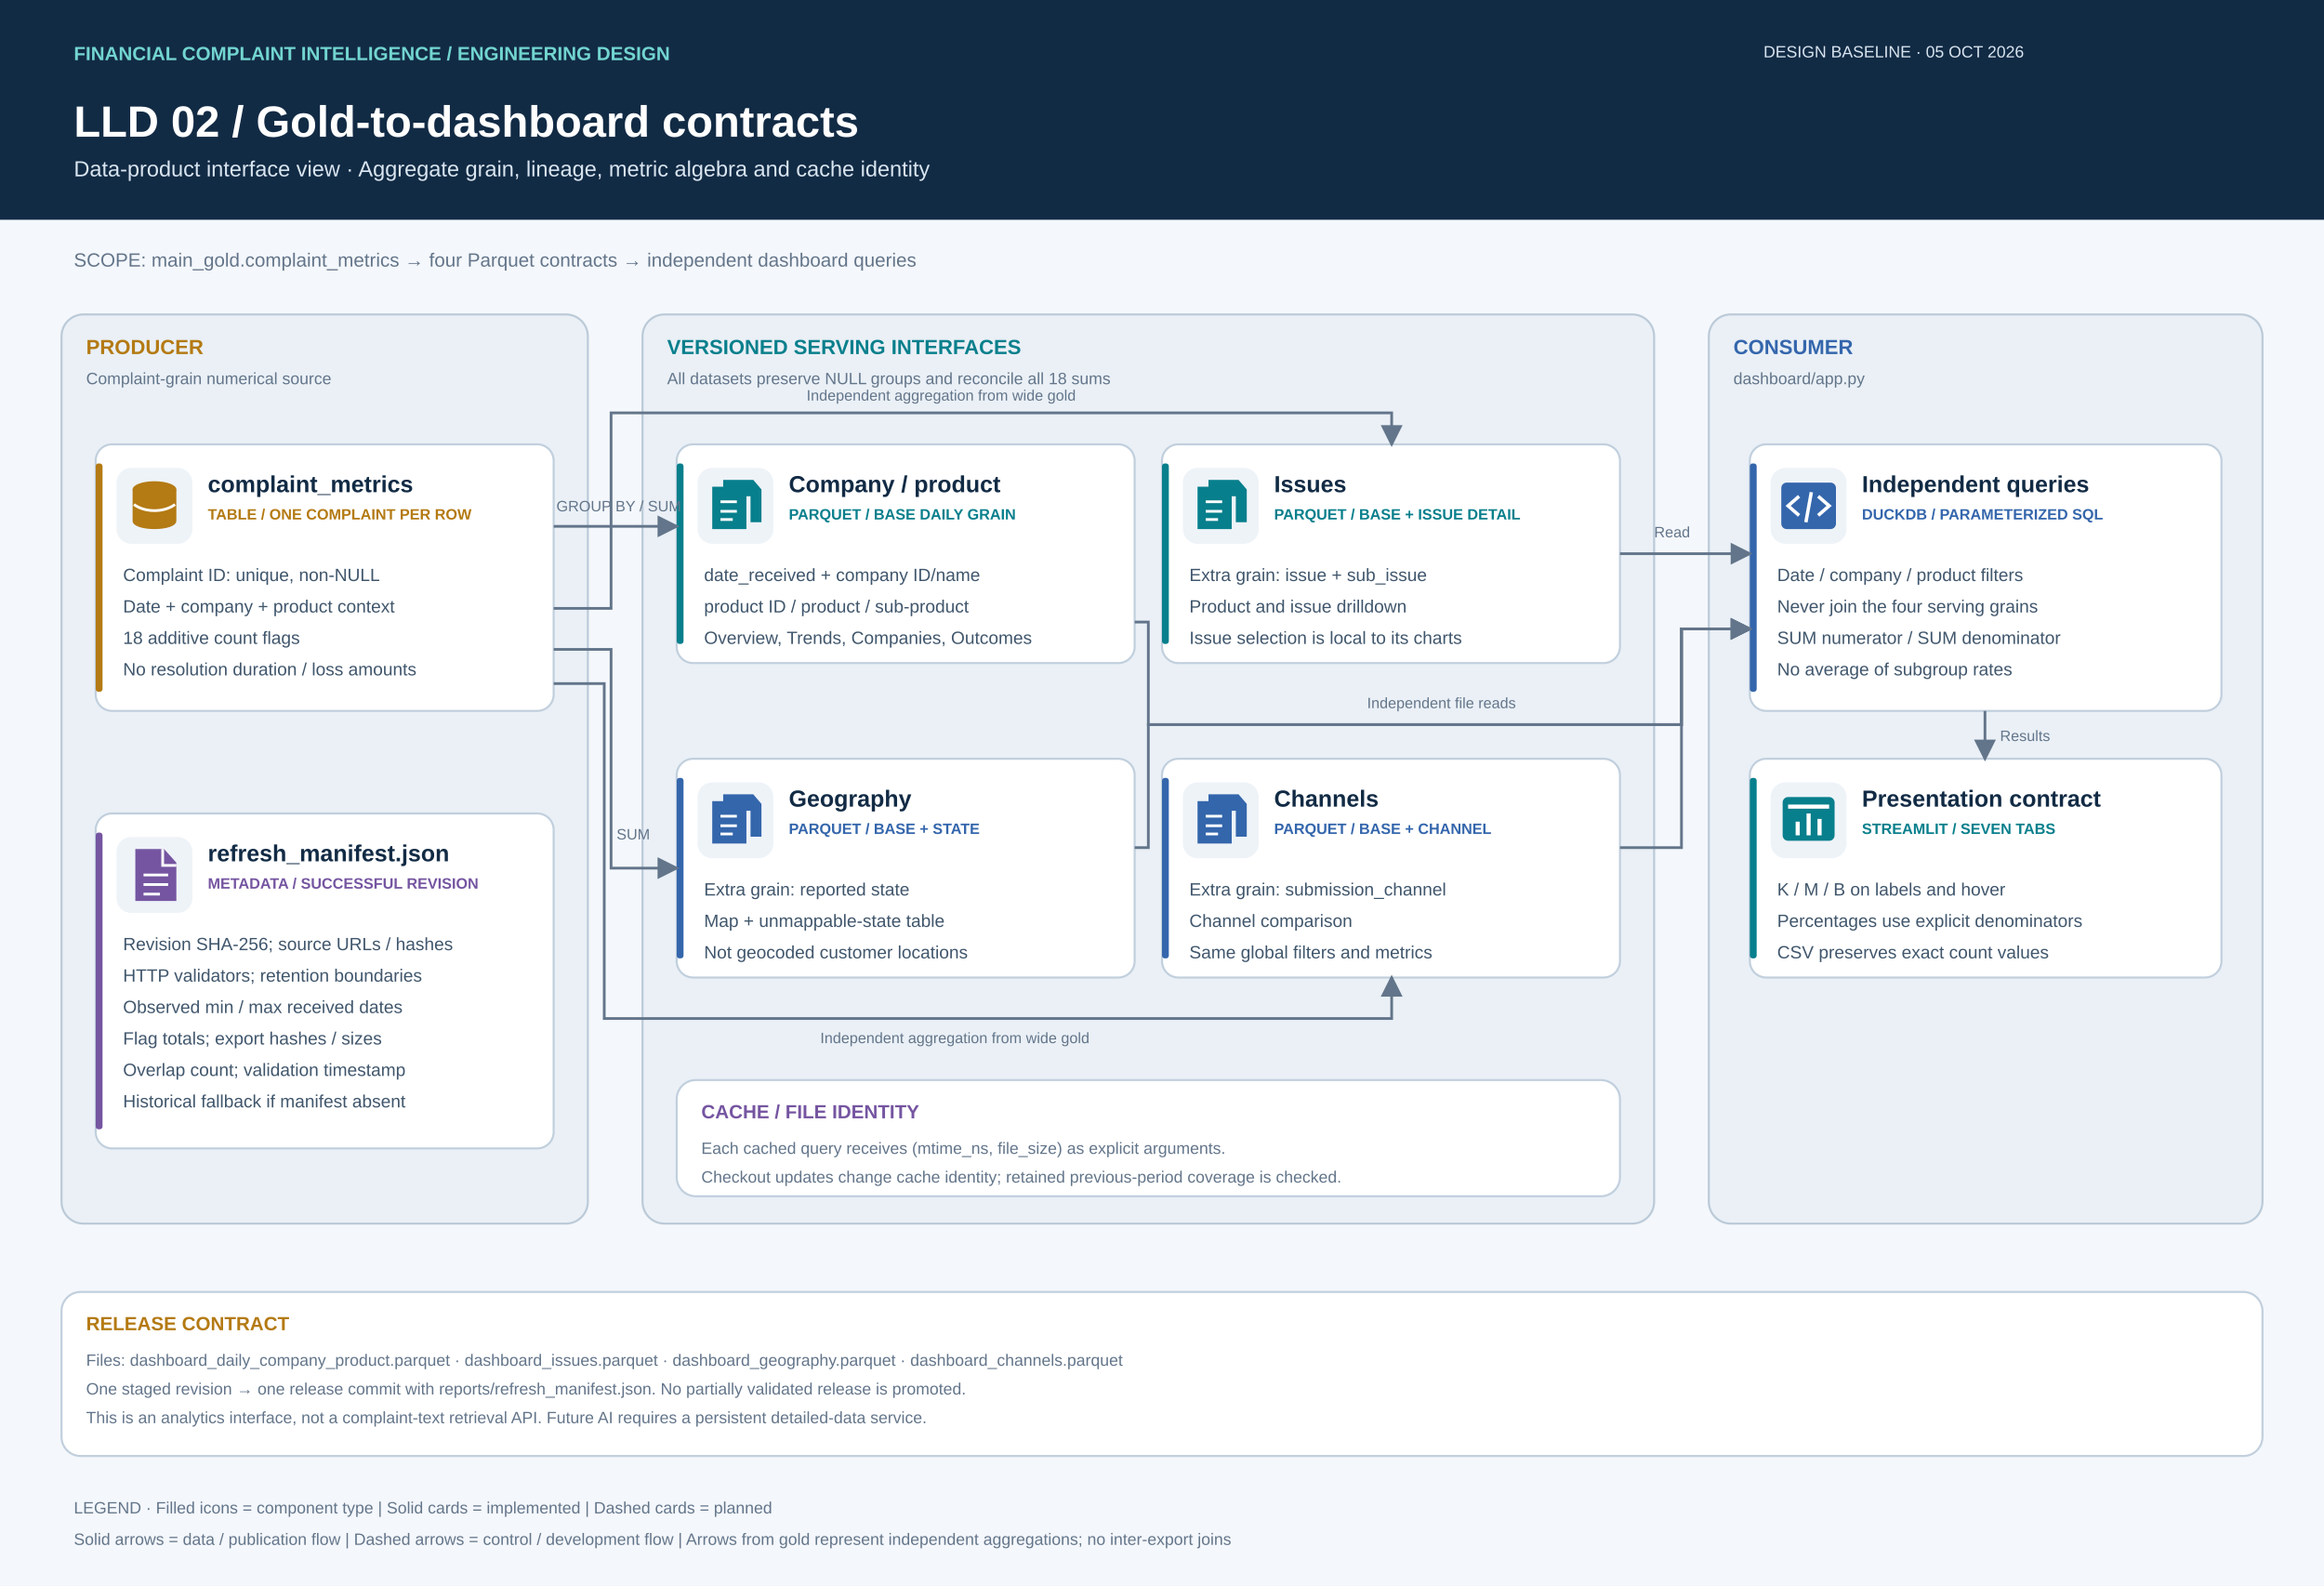
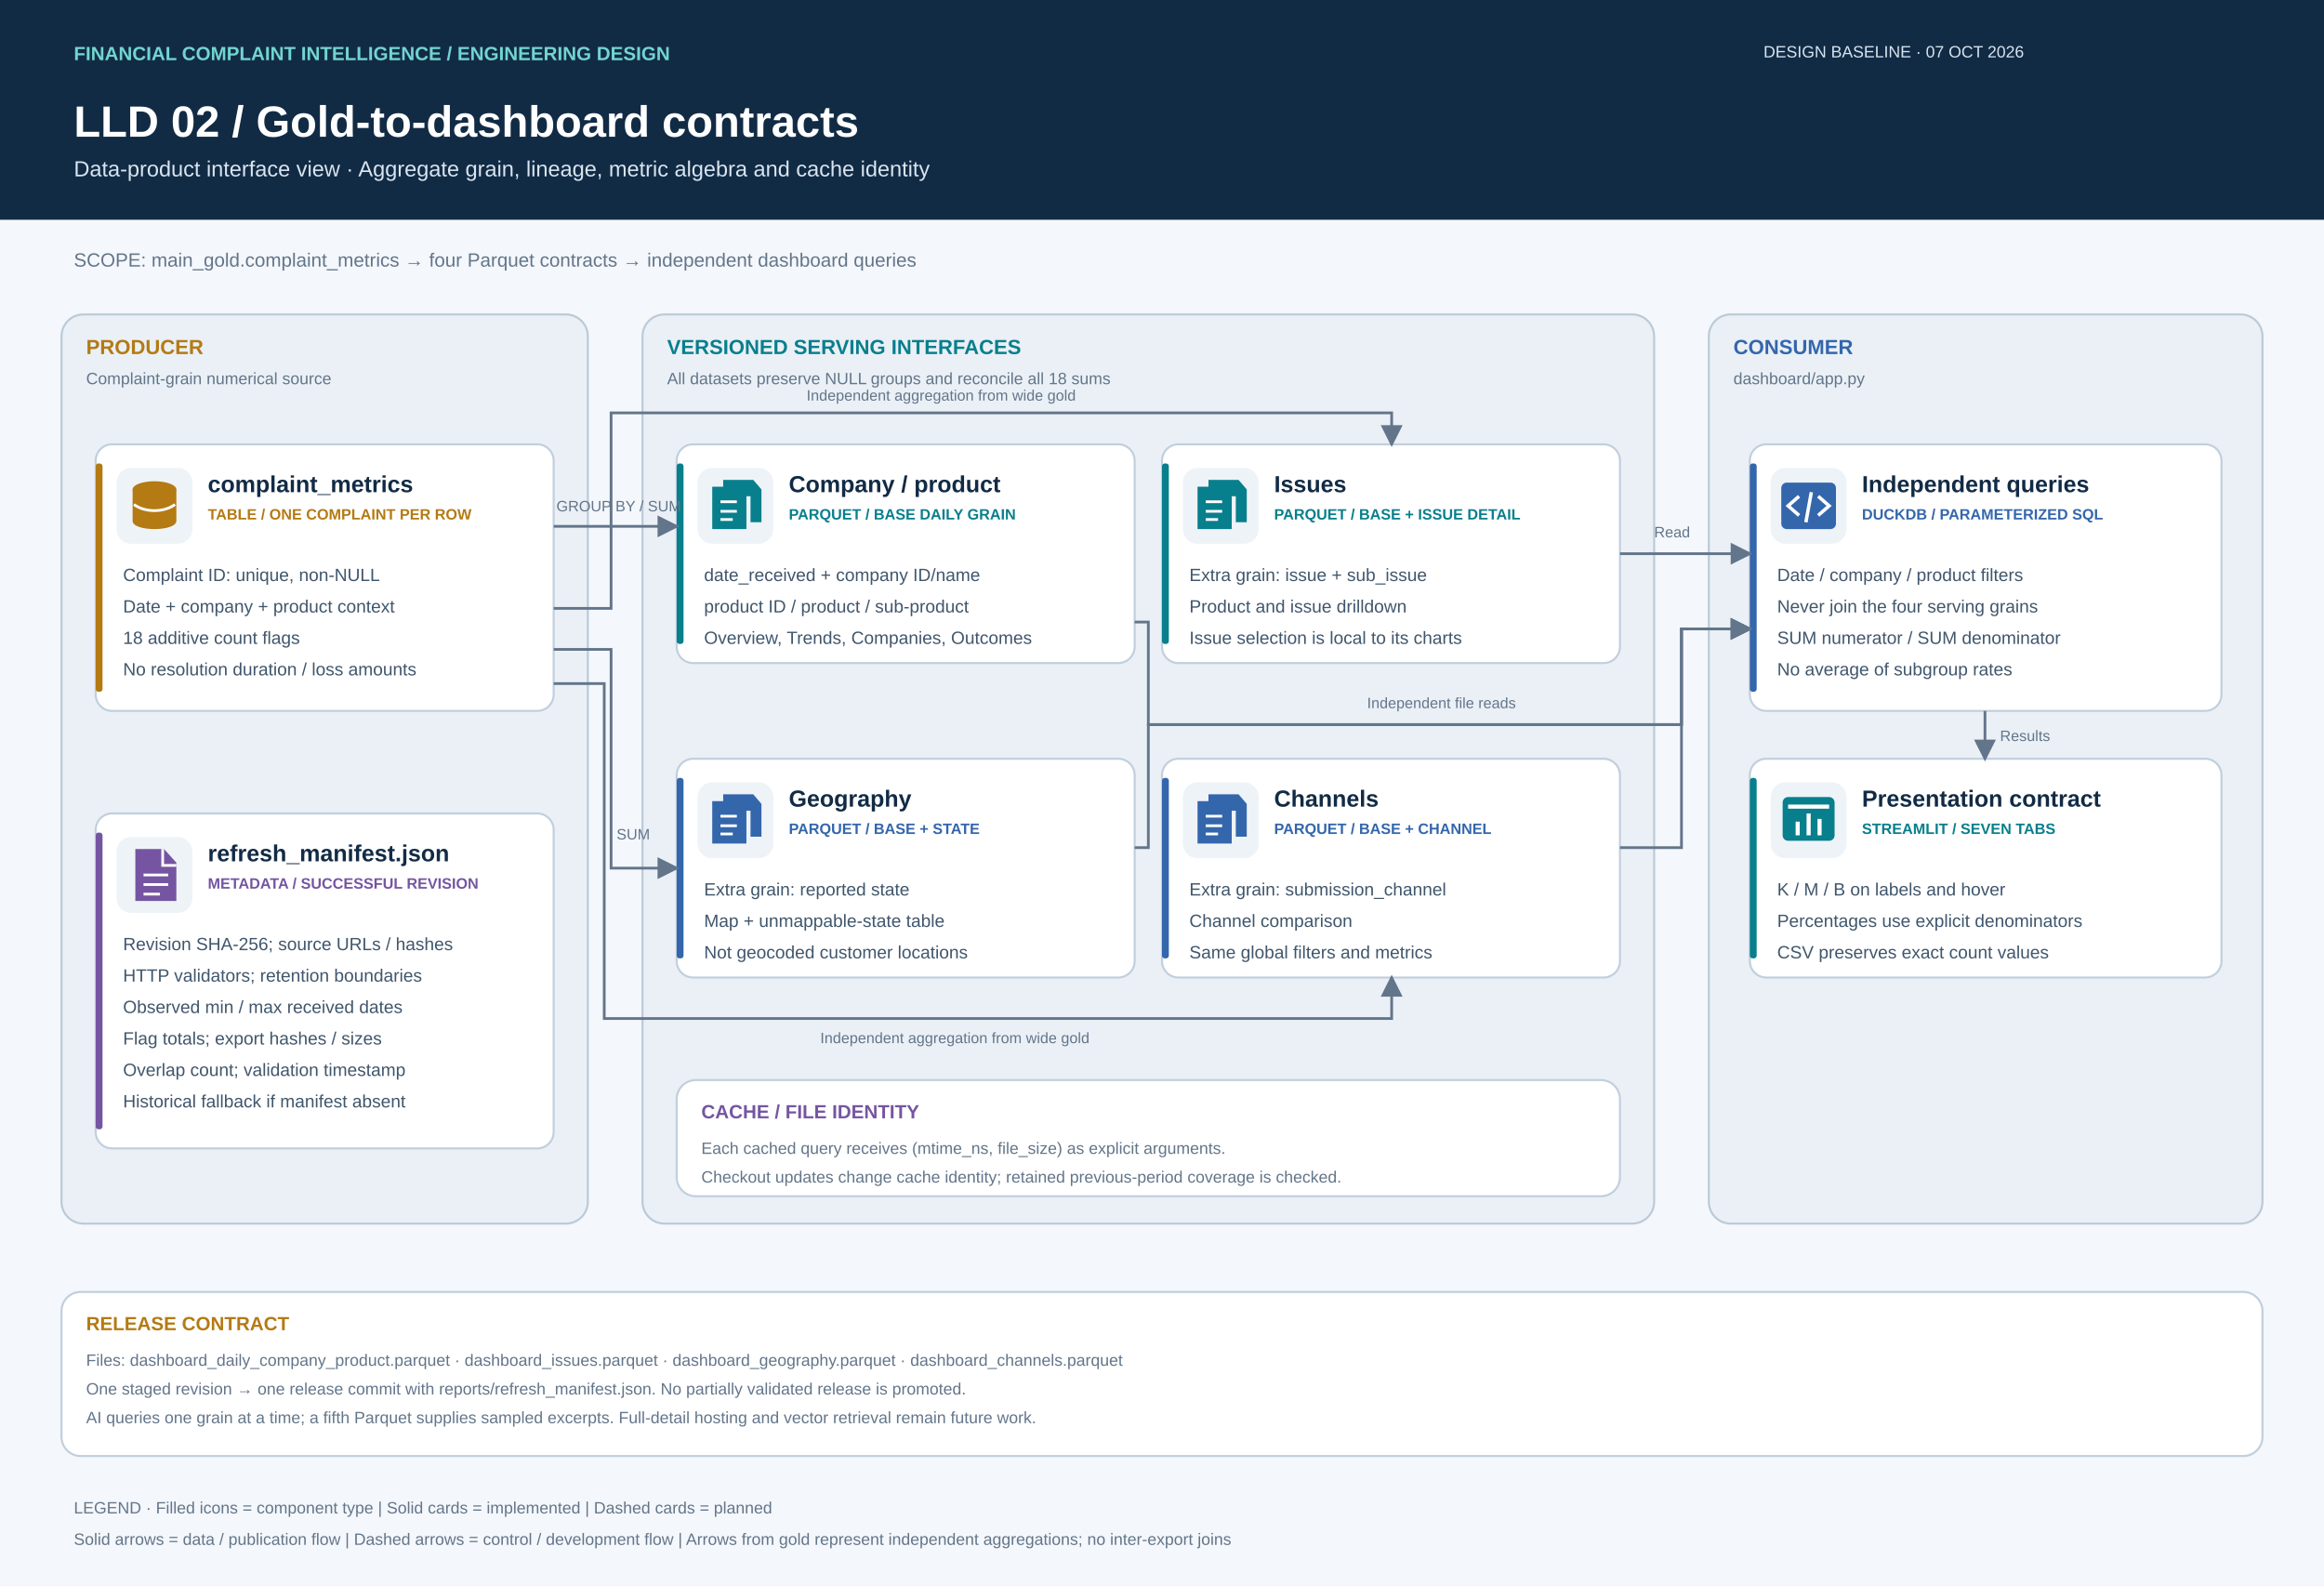
<svg xmlns="http://www.w3.org/2000/svg" width="1700" height="1160" viewBox="0 0 1700 1160" role="img">
  <defs>
    <marker id="arrow" markerWidth="8" markerHeight="8" refX="7" refY="4" orient="auto-start-reverse">
      <path d="M0 0 8 4 0 8z" fill="#63758A" />
    </marker>
  </defs>
  <rect width="1700" height="1160" fill="#F4F7FB" />
  <rect x="0" y="0" width="1700" height="160" rx="0" fill="#122B45" stroke="#122B45" stroke-width="1.5" />
  <text x="54" y="44" font-family="Arial, sans-serif" font-size="14" fill="#72D5D0" font-weight="700">FINANCIAL COMPLAINT INTELLIGENCE  /  ENGINEERING DESIGN</text>
  <text x="54" y="100" font-family="Arial, sans-serif" font-size="32" fill="#FFFFFF" font-weight="700">LLD 02  /  Gold-to-dashboard contracts</text>
  <text x="54" y="129" font-family="Arial, sans-serif" font-size="16" fill="#D9E5F0" font-weight="400">Data-product interface view · Aggregate grain, lineage, metric algebra and cache identity</text>
-   <text x="1290" y="42" font-family="Arial, sans-serif" font-size="12" fill="#D9E5F0" font-weight="400">DESIGN BASELINE  ·  05 OCT 2026</text>
+   <text x="1290" y="42" font-family="Arial, sans-serif" font-size="12" fill="#D9E5F0" font-weight="400">DESIGN BASELINE  ·  07 OCT 2026</text>
  <text x="54" y="195" font-family="Arial, sans-serif" font-size="14" fill="#63758A" font-weight="400">SCOPE: main_gold.complaint_metrics → four Parquet contracts → independent dashboard queries</text>
  <rect x="45" y="230" width="385" height="665" rx="16" fill="#EAF0F6" stroke="#BBCAD8" stroke-width="1.5" />
  <text x="63" y="259" font-family="Arial, sans-serif" font-size="15" fill="#B47A13" font-weight="700">PRODUCER</text>
  <text x="63" y="281" font-family="Arial, sans-serif" font-size="12" fill="#63758A" font-weight="400">Complaint-grain numerical source</text>
  <rect x="470" y="230" width="740" height="665" rx="16" fill="#EAF0F6" stroke="#BBCAD8" stroke-width="1.5" />
  <text x="488" y="259" font-family="Arial, sans-serif" font-size="15" fill="#087F8C" font-weight="700">VERSIONED SERVING INTERFACES</text>
  <text x="488" y="281" font-family="Arial, sans-serif" font-size="12" fill="#63758A" font-weight="400">All datasets preserve NULL groups and reconcile all 18 sums</text>
  <rect x="1250" y="230" width="405" height="665" rx="16" fill="#EAF0F6" stroke="#BBCAD8" stroke-width="1.5" />
  <text x="1268" y="259" font-family="Arial, sans-serif" font-size="15" fill="#3466AC" font-weight="700">CONSUMER</text>
  <text x="1268" y="281" font-family="Arial, sans-serif" font-size="12" fill="#63758A" font-weight="400">dashboard/app.py</text>
  <rect x="70" y="325" width="335" height="195" rx="12" fill="#FFFFFF" stroke="#C1CFDD" stroke-width="1.5" />
  <rect x="70" y="339" width="5" height="167" rx="2" fill="#B47A13" />
  <rect x="86" y="343" width="54" height="54" rx="10" fill="#EEF3F8" stroke="#EEF3F8" stroke-width="1.5" />
  <g transform="translate(91,348)">
    <svg width="44" height="44" viewBox="0 0 44 44">
      <g fill="#B47A13" color="#B47A13">
        <ellipse cx="22" cy="10" rx="16" ry="6" />
        <path d="M6 10v23c0 8 32 8 32 0V10c-8 7-24 7-32 0z" />
        <path d="M7 21c8 6 22 6 30 0" fill="none" stroke="white" stroke-width="2" />
      </g>
    </svg>
  </g>
  <text x="152" y="360" font-family="Arial, sans-serif" font-size="17" fill="#122B45" font-weight="700">complaint_metrics</text>
  <text x="152" y="380" font-family="Arial, sans-serif" font-size="11" fill="#B47A13" font-weight="700">TABLE / ONE COMPLAINT PER ROW</text>
  <text x="90" y="425" font-family="Arial, sans-serif" font-size="13" fill="#40566C" font-weight="400">Complaint ID: unique, non-NULL</text>
  <text x="90" y="448" font-family="Arial, sans-serif" font-size="13" fill="#40566C" font-weight="400">Date + company + product context</text>
  <text x="90" y="471" font-family="Arial, sans-serif" font-size="13" fill="#40566C" font-weight="400">18 additive count flags</text>
  <text x="90" y="494" font-family="Arial, sans-serif" font-size="13" fill="#40566C" font-weight="400">No resolution duration / loss amounts</text>
  <rect x="495" y="325" width="335" height="160" rx="12" fill="#FFFFFF" stroke="#C1CFDD" stroke-width="1.5" />
  <rect x="495" y="339" width="5" height="132" rx="2" fill="#087F8C" />
  <rect x="511" y="343" width="54" height="54" rx="10" fill="#EEF3F8" stroke="#EEF3F8" stroke-width="1.5" />
  <g transform="translate(516,348)">
    <svg width="44" height="44" viewBox="0 0 44 44">
      <g fill="#087F8C" color="#087F8C">
        <path d="M5 8h25v31H5z" />
        <path d="M13 3h22l6 7v24h-8V15H13z" />
        <path d="M11 19h12m-12 7h12m-12 6h9" fill="none" stroke="white" stroke-width="2" />
      </g>
    </svg>
  </g>
  <text x="577" y="360" font-family="Arial, sans-serif" font-size="17" fill="#122B45" font-weight="700">Company / product</text>
  <text x="577" y="380" font-family="Arial, sans-serif" font-size="11" fill="#087F8C" font-weight="700">PARQUET / BASE DAILY GRAIN</text>
  <text x="515" y="425" font-family="Arial, sans-serif" font-size="13" fill="#40566C" font-weight="400">date_received + company ID/name</text>
  <text x="515" y="448" font-family="Arial, sans-serif" font-size="13" fill="#40566C" font-weight="400">product ID / product / sub-product</text>
  <text x="515" y="471" font-family="Arial, sans-serif" font-size="13" fill="#40566C" font-weight="400">Overview, Trends, Companies, Outcomes</text>
  <rect x="850" y="325" width="335" height="160" rx="12" fill="#FFFFFF" stroke="#C1CFDD" stroke-width="1.5" />
  <rect x="850" y="339" width="5" height="132" rx="2" fill="#087F8C" />
  <rect x="866" y="343" width="54" height="54" rx="10" fill="#EEF3F8" stroke="#EEF3F8" stroke-width="1.5" />
  <g transform="translate(871,348)">
    <svg width="44" height="44" viewBox="0 0 44 44">
      <g fill="#087F8C" color="#087F8C">
        <path d="M5 8h25v31H5z" />
        <path d="M13 3h22l6 7v24h-8V15H13z" />
        <path d="M11 19h12m-12 7h12m-12 6h9" fill="none" stroke="white" stroke-width="2" />
      </g>
    </svg>
  </g>
  <text x="932" y="360" font-family="Arial, sans-serif" font-size="17" fill="#122B45" font-weight="700">Issues</text>
  <text x="932" y="380" font-family="Arial, sans-serif" font-size="11" fill="#087F8C" font-weight="700">PARQUET / BASE + ISSUE DETAIL</text>
  <text x="870" y="425" font-family="Arial, sans-serif" font-size="13" fill="#40566C" font-weight="400">Extra grain: issue + sub_issue</text>
  <text x="870" y="448" font-family="Arial, sans-serif" font-size="13" fill="#40566C" font-weight="400">Product and issue drilldown</text>
  <text x="870" y="471" font-family="Arial, sans-serif" font-size="13" fill="#40566C" font-weight="400">Issue selection is local to its charts</text>
  <rect x="495" y="555" width="335" height="160" rx="12" fill="#FFFFFF" stroke="#C1CFDD" stroke-width="1.5" />
  <rect x="495" y="569" width="5" height="132" rx="2" fill="#3466AC" />
  <rect x="511" y="573" width="54" height="54" rx="10" fill="#EEF3F8" stroke="#EEF3F8" stroke-width="1.5" />
  <g transform="translate(516,578)">
    <svg width="44" height="44" viewBox="0 0 44 44">
      <g fill="#3466AC" color="#3466AC">
        <path d="M5 8h25v31H5z" />
        <path d="M13 3h22l6 7v24h-8V15H13z" />
        <path d="M11 19h12m-12 7h12m-12 6h9" fill="none" stroke="white" stroke-width="2" />
      </g>
    </svg>
  </g>
  <text x="577" y="590" font-family="Arial, sans-serif" font-size="17" fill="#122B45" font-weight="700">Geography</text>
  <text x="577" y="610" font-family="Arial, sans-serif" font-size="11" fill="#3466AC" font-weight="700">PARQUET / BASE + STATE</text>
  <text x="515" y="655" font-family="Arial, sans-serif" font-size="13" fill="#40566C" font-weight="400">Extra grain: reported state</text>
  <text x="515" y="678" font-family="Arial, sans-serif" font-size="13" fill="#40566C" font-weight="400">Map + unmappable-state table</text>
  <text x="515" y="701" font-family="Arial, sans-serif" font-size="13" fill="#40566C" font-weight="400">Not geocoded customer locations</text>
  <rect x="850" y="555" width="335" height="160" rx="12" fill="#FFFFFF" stroke="#C1CFDD" stroke-width="1.5" />
  <rect x="850" y="569" width="5" height="132" rx="2" fill="#3466AC" />
  <rect x="866" y="573" width="54" height="54" rx="10" fill="#EEF3F8" stroke="#EEF3F8" stroke-width="1.5" />
  <g transform="translate(871,578)">
    <svg width="44" height="44" viewBox="0 0 44 44">
      <g fill="#3466AC" color="#3466AC">
        <path d="M5 8h25v31H5z" />
        <path d="M13 3h22l6 7v24h-8V15H13z" />
        <path d="M11 19h12m-12 7h12m-12 6h9" fill="none" stroke="white" stroke-width="2" />
      </g>
    </svg>
  </g>
  <text x="932" y="590" font-family="Arial, sans-serif" font-size="17" fill="#122B45" font-weight="700">Channels</text>
  <text x="932" y="610" font-family="Arial, sans-serif" font-size="11" fill="#3466AC" font-weight="700">PARQUET / BASE + CHANNEL</text>
  <text x="870" y="655" font-family="Arial, sans-serif" font-size="13" fill="#40566C" font-weight="400">Extra grain: submission_channel</text>
  <text x="870" y="678" font-family="Arial, sans-serif" font-size="13" fill="#40566C" font-weight="400">Channel comparison</text>
  <text x="870" y="701" font-family="Arial, sans-serif" font-size="13" fill="#40566C" font-weight="400">Same global filters and metrics</text>
  <rect x="1280" y="325" width="345" height="195" rx="12" fill="#FFFFFF" stroke="#C1CFDD" stroke-width="1.5" />
  <rect x="1280" y="339" width="5" height="167" rx="2" fill="#3466AC" />
  <rect x="1296" y="343" width="54" height="54" rx="10" fill="#EEF3F8" stroke="#EEF3F8" stroke-width="1.5" />
  <g transform="translate(1301,348)">
    <svg width="44" height="44" viewBox="0 0 44 44">
      <g fill="#3466AC" color="#3466AC">
        <rect x="2" y="5" width="40" height="34" rx="4" />
        <path d="m15 15-8 7 8 7m14-14 8 7-8 7m-5-17-4 22" fill="none" stroke="white" stroke-width="2.5" />
      </g>
    </svg>
  </g>
  <text x="1362" y="360" font-family="Arial, sans-serif" font-size="17" fill="#122B45" font-weight="700">Independent queries</text>
  <text x="1362" y="380" font-family="Arial, sans-serif" font-size="11" fill="#3466AC" font-weight="700">DUCKDB / PARAMETERIZED SQL</text>
  <text x="1300" y="425" font-family="Arial, sans-serif" font-size="13" fill="#40566C" font-weight="400">Date / company / product filters</text>
  <text x="1300" y="448" font-family="Arial, sans-serif" font-size="13" fill="#40566C" font-weight="400">Never join the four serving grains</text>
  <text x="1300" y="471" font-family="Arial, sans-serif" font-size="13" fill="#40566C" font-weight="400">SUM numerator / SUM denominator</text>
  <text x="1300" y="494" font-family="Arial, sans-serif" font-size="13" fill="#40566C" font-weight="400">No average of subgroup rates</text>
  <rect x="1280" y="555" width="345" height="160" rx="12" fill="#FFFFFF" stroke="#C1CFDD" stroke-width="1.5" />
  <rect x="1280" y="569" width="5" height="132" rx="2" fill="#087F8C" />
  <rect x="1296" y="573" width="54" height="54" rx="10" fill="#EEF3F8" stroke="#EEF3F8" stroke-width="1.5" />
  <g transform="translate(1301,578)">
    <svg width="44" height="44" viewBox="0 0 44 44">
      <g fill="#087F8C" color="#087F8C">
        <rect x="3" y="5" width="38" height="32" rx="4" />
        <path d="M7 12h30M14 33V23m8 10V17m8 16V21" fill="none" stroke="white" stroke-width="3" />
      </g>
    </svg>
  </g>
  <text x="1362" y="590" font-family="Arial, sans-serif" font-size="17" fill="#122B45" font-weight="700">Presentation contract</text>
  <text x="1362" y="610" font-family="Arial, sans-serif" font-size="11" fill="#087F8C" font-weight="700">STREAMLIT / SEVEN TABS</text>
  <text x="1300" y="655" font-family="Arial, sans-serif" font-size="13" fill="#40566C" font-weight="400">K / M / B on labels and hover</text>
  <text x="1300" y="678" font-family="Arial, sans-serif" font-size="13" fill="#40566C" font-weight="400">Percentages use explicit denominators</text>
  <text x="1300" y="701" font-family="Arial, sans-serif" font-size="13" fill="#40566C" font-weight="400">CSV preserves exact count values</text>
  <rect x="70" y="595" width="335" height="245" rx="12" fill="#FFFFFF" stroke="#C1CFDD" stroke-width="1.5" />
  <rect x="70" y="609" width="5" height="217" rx="2" fill="#7555A1" />
  <rect x="86" y="613" width="54" height="54" rx="10" fill="#EEF3F8" stroke="#EEF3F8" stroke-width="1.5" />
  <g transform="translate(91,618)">
    <svg width="44" height="44" viewBox="0 0 44 44">
      <g fill="#7555A1" color="#7555A1">
        <path d="M8 3h21l9 10v28H8z" />
        <path d="M28 3v12h10M14 22h18m-18 7h18m-18 7h12" fill="none" stroke="white" stroke-width="2" />
      </g>
    </svg>
  </g>
  <text x="152" y="630" font-family="Arial, sans-serif" font-size="17" fill="#122B45" font-weight="700">refresh_manifest.json</text>
  <text x="152" y="650" font-family="Arial, sans-serif" font-size="11" fill="#7555A1" font-weight="700">METADATA / SUCCESSFUL REVISION</text>
  <text x="90" y="695" font-family="Arial, sans-serif" font-size="13" fill="#40566C" font-weight="400">Revision SHA-256; source URLs / hashes</text>
  <text x="90" y="718" font-family="Arial, sans-serif" font-size="13" fill="#40566C" font-weight="400">HTTP validators; retention boundaries</text>
  <text x="90" y="741" font-family="Arial, sans-serif" font-size="13" fill="#40566C" font-weight="400">Observed min / max received dates</text>
  <text x="90" y="764" font-family="Arial, sans-serif" font-size="13" fill="#40566C" font-weight="400">Flag totals; export hashes / sizes</text>
  <text x="90" y="787" font-family="Arial, sans-serif" font-size="13" fill="#40566C" font-weight="400">Overlap count; validation timestamp</text>
  <text x="90" y="810" font-family="Arial, sans-serif" font-size="13" fill="#40566C" font-weight="400">Historical fallback if manifest absent</text>
  <path d="M405 385 L495 385" fill="none" stroke="#63758A" stroke-width="2" marker-end="url(#arrow)" />
  <text x="407" y="374" font-family="Arial, sans-serif" font-size="11" fill="#63758A" font-weight="400">GROUP BY / SUM</text>
  <path d="M405 445 L447 445 L447 302 L1018 302 L1018 325" fill="none" stroke="#63758A" stroke-width="2" marker-end="url(#arrow)" />
  <text x="590" y="293" font-family="Arial, sans-serif" font-size="11" fill="#63758A" font-weight="400">Independent aggregation from wide gold</text>
  <path d="M405 475 L447 475 L447 635 L495 635" fill="none" stroke="#63758A" stroke-width="2" marker-end="url(#arrow)" />
  <text x="451" y="614" font-family="Arial, sans-serif" font-size="11" fill="#63758A" font-weight="400">SUM</text>
  <path d="M405 500 L442 500 L442 745 L1018 745 L1018 715" fill="none" stroke="#63758A" stroke-width="2" marker-end="url(#arrow)" />
  <text x="600" y="763" font-family="Arial, sans-serif" font-size="11" fill="#63758A" font-weight="400">Independent aggregation from wide gold</text>
  <path d="M830 455 L840 455 L840 530 L1230 530 L1230 460 L1280 460" fill="none" stroke="#63758A" stroke-width="2" marker-end="url(#arrow)" />
  <text x="1000" y="518" font-family="Arial, sans-serif" font-size="11" fill="#63758A" font-weight="400">Independent file reads</text>
  <path d="M1185 405 L1280 405" fill="none" stroke="#63758A" stroke-width="2" marker-end="url(#arrow)" />
  <text x="1210" y="393" font-family="Arial, sans-serif" font-size="11" fill="#63758A" font-weight="400">Read</text>
  <path d="M830 620 L840 620 L840 530 L1230 530 L1230 460 L1280 460" fill="none" stroke="#63758A" stroke-width="2" marker-end="url(#arrow)" />
  <text x="1235" y="486" font-family="Arial, sans-serif" font-size="11" fill="#63758A" font-weight="400" />
  <path d="M1185 620 L1230 620 L1230 460 L1280 460" fill="none" stroke="#63758A" stroke-width="2" marker-end="url(#arrow)" />
  <text x="1235" y="506" font-family="Arial, sans-serif" font-size="11" fill="#63758A" font-weight="400" />
  <path d="M1452 520 L1452 555" fill="none" stroke="#63758A" stroke-width="2" marker-end="url(#arrow)" />
  <text x="1463" y="542" font-family="Arial, sans-serif" font-size="11" fill="#63758A" font-weight="400">Results</text>
  <rect x="495" y="790" width="690" height="85" rx="14" fill="#FFFFFF" stroke="#C1CFDD" stroke-width="1.5" />
  <text x="513" y="818" font-family="Arial, sans-serif" font-size="14" fill="#7555A1" font-weight="700">CACHE / FILE IDENTITY</text>
  <text x="513" y="844" font-family="Arial, sans-serif" font-size="12" fill="#63758A" font-weight="400">Each cached query receives (mtime_ns, file_size) as explicit arguments.</text>
  <text x="513" y="865" font-family="Arial, sans-serif" font-size="12" fill="#63758A" font-weight="400">Checkout updates change cache identity; retained previous-period coverage is checked.</text>
  <rect x="45" y="945" width="1610" height="120" rx="14" fill="#FFFFFF" stroke="#C1CFDD" stroke-width="1.5" />
  <text x="63" y="973" font-family="Arial, sans-serif" font-size="14" fill="#B47A13" font-weight="700">RELEASE CONTRACT</text>
  <text x="63" y="999" font-family="Arial, sans-serif" font-size="12" fill="#63758A" font-weight="400">Files: dashboard_daily_company_product.parquet · dashboard_issues.parquet · dashboard_geography.parquet · dashboard_channels.parquet</text>
  <text x="63" y="1020" font-family="Arial, sans-serif" font-size="12" fill="#63758A" font-weight="400">One staged revision → one release commit with reports/refresh_manifest.json. No partially validated release is promoted.</text>
-   <text x="63" y="1041" font-family="Arial, sans-serif" font-size="12" fill="#63758A" font-weight="400">This is an analytics interface, not a complaint-text retrieval API. Future AI requires a persistent detailed-data service.</text>
+   <text x="63" y="1041" font-family="Arial, sans-serif" font-size="12" fill="#63758A" font-weight="400">AI queries one grain at a time; a fifth Parquet supplies sampled excerpts. Full-detail hosting and vector retrieval remain future work.</text>
  <text x="54" y="1107" font-family="Arial, sans-serif" font-size="12" fill="#63758A" font-weight="400">LEGEND  ·  Filled icons = component type  |  Solid cards = implemented  |  Dashed cards = planned</text>
  <text x="54" y="1130" font-family="Arial, sans-serif" font-size="12" fill="#63758A" font-weight="400">Solid arrows = data / publication flow  |  Dashed arrows = control / development flow  |  Arrows from gold represent independent aggregations; no inter-export joins</text>
</svg>
